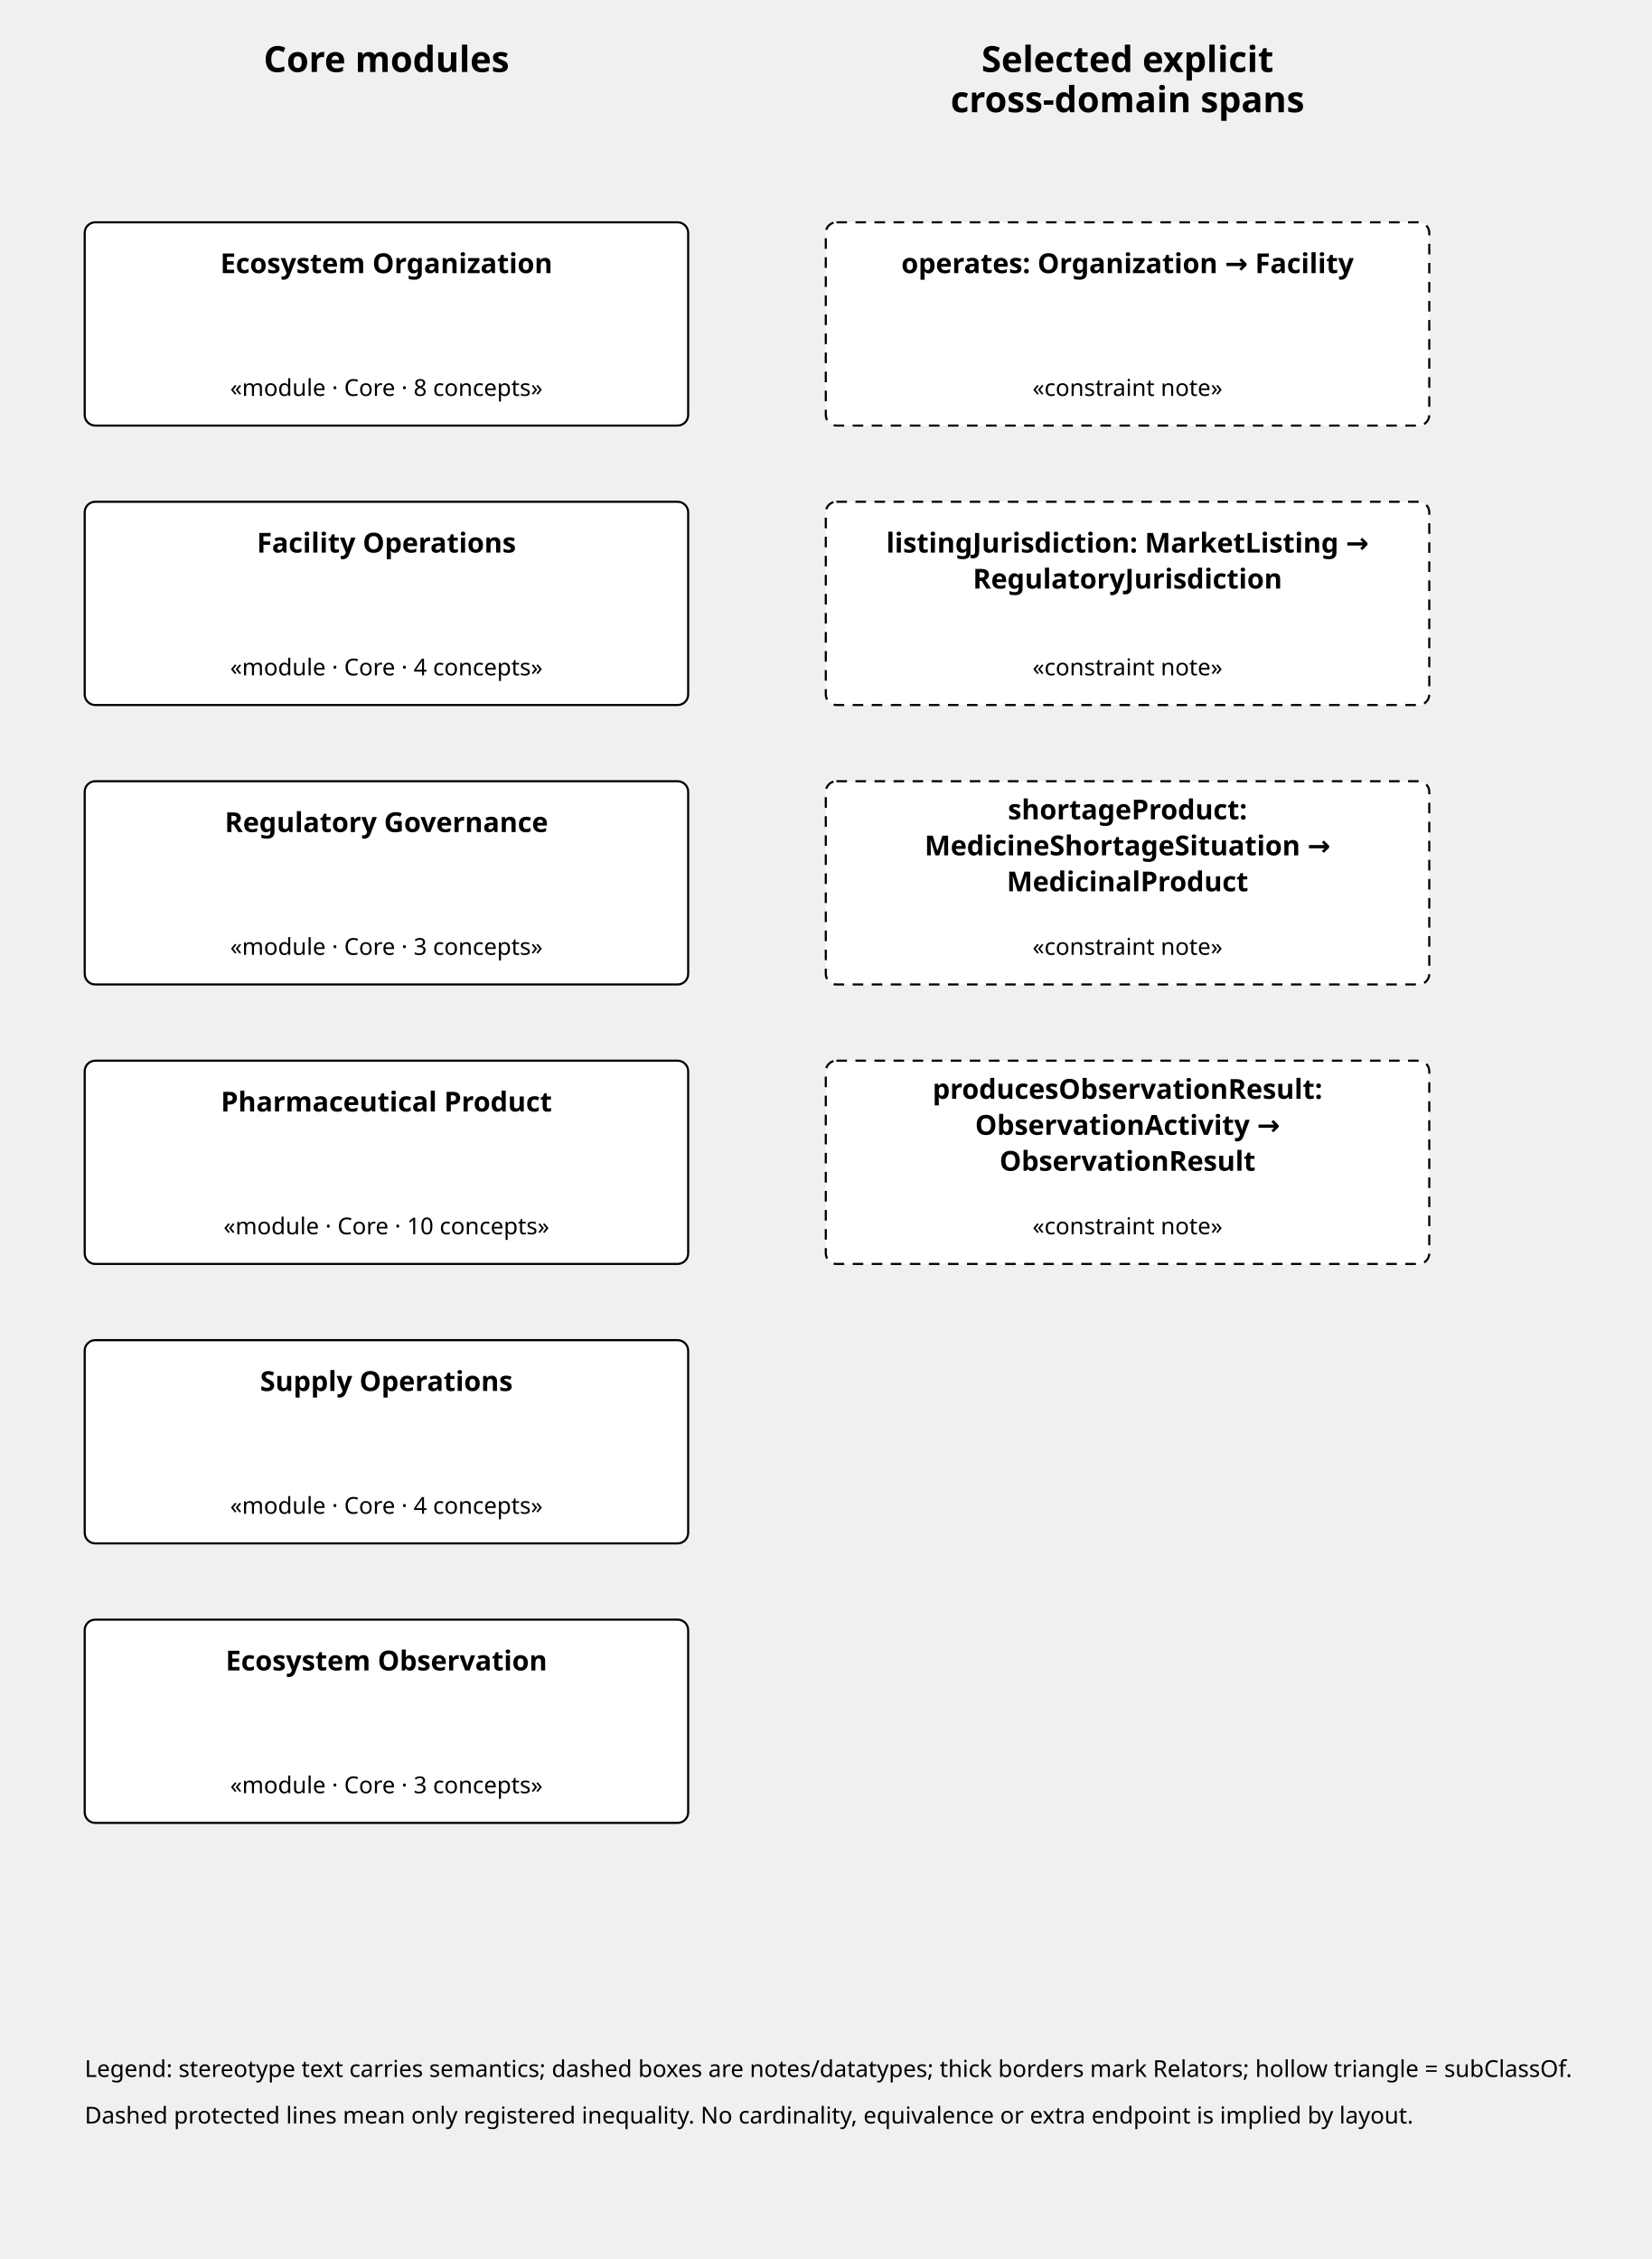
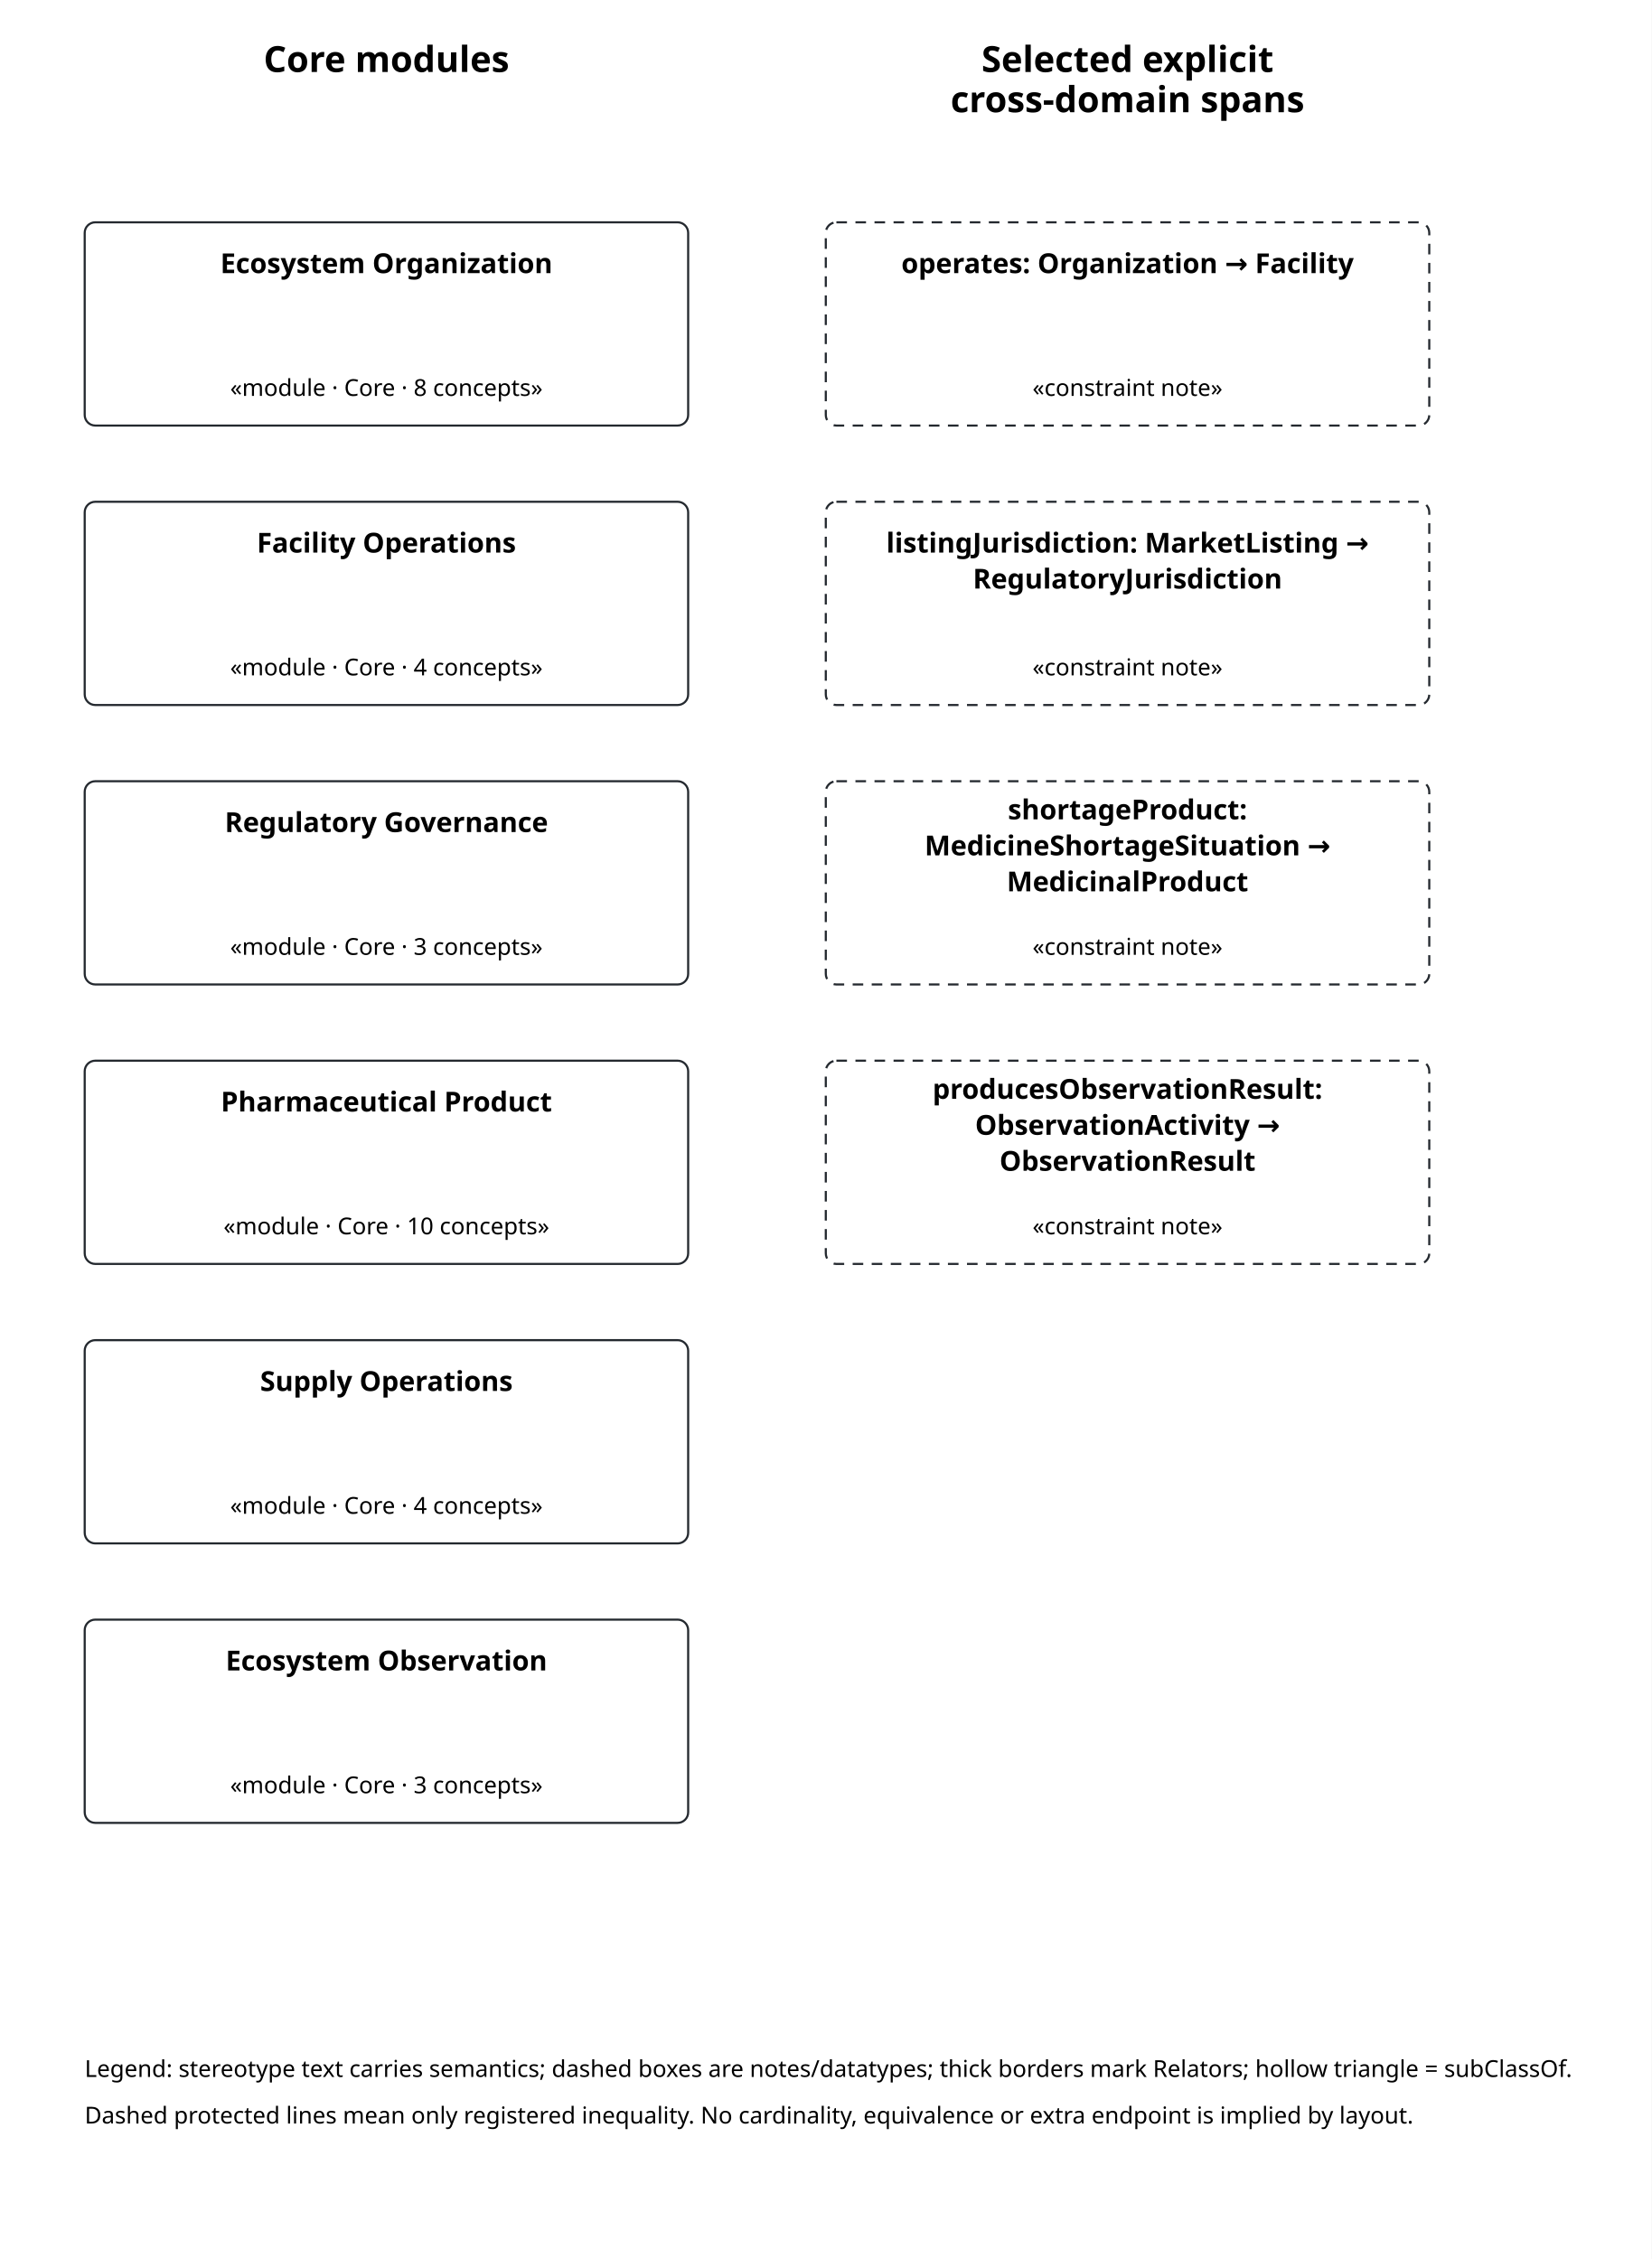
- <svg xmlns="http://www.w3.org/2000/svg" viewBox="0 0 780 1067" role="img" aria-labelledby="title desc">
+ <svg xmlns="http://www.w3.org/2000/svg" viewBox="0 0 780 1067" role="img" aria-labelledby="title desc" data-theme-safe="true" style="color:#24292f;background:#ffffff">
+   <rect id="diagram-background" x="0" y="0" width="100%" height="100%" fill="#ffffff" stroke="none" pointer-events="none" />
  <defs>
    <marker id="arr" markerWidth="10" markerHeight="10" refX="8" refY="3" orient="auto">
      <path d="M0,0 L0,6 L9,3 z" />
    </marker>
    <marker id="inherit" markerWidth="12" markerHeight="12" refX="10" refY="5" orient="auto">
      <path d="M0,0 L0,10 L10,5 z" fill="white" stroke="currentColor" />
    </marker>
    <style>text{font-family:sans-serif}.node{fill:white;stroke:currentColor}.note{fill:white;stroke:currentColor;stroke-dasharray:5 4}.prot{stroke-dasharray:6 5}.dtype{stroke-dasharray:4 3}.relator{stroke-width:2}.edge-label{font-size:10px}</style>
  </defs>
  <text x="182.5" y="34" text-anchor="middle" font-size="17" font-weight="bold">Core modules</text>
  <text x="532.5" y="34" text-anchor="middle" font-size="17" font-weight="bold">Selected explicit</text>
  <text x="532.5" y="53" text-anchor="middle" font-size="17" font-weight="bold">cross-domain spans</text>
  <rect class="node" x="40" y="105" width="285" height="96" rx="5" />
  <text x="182.5" y="129" text-anchor="middle" font-size="13" font-weight="bold">Ecosystem Organization</text>
  <text x="182.5" y="187" text-anchor="middle" font-size="11">«module · Core · 8 concepts»</text>
  <rect class="node" x="40" y="237" width="285" height="96" rx="5" />
  <text x="182.5" y="261" text-anchor="middle" font-size="13" font-weight="bold">Facility Operations</text>
  <text x="182.5" y="319" text-anchor="middle" font-size="11">«module · Core · 4 concepts»</text>
  <rect class="node" x="40" y="369" width="285" height="96" rx="5" />
  <text x="182.5" y="393" text-anchor="middle" font-size="13" font-weight="bold">Regulatory Governance</text>
  <text x="182.5" y="451" text-anchor="middle" font-size="11">«module · Core · 3 concepts»</text>
  <rect class="node" x="40" y="501" width="285" height="96" rx="5" />
  <text x="182.5" y="525" text-anchor="middle" font-size="13" font-weight="bold">Pharmaceutical Product</text>
  <text x="182.5" y="583" text-anchor="middle" font-size="11">«module · Core · 10 concepts»</text>
  <rect class="node" x="40" y="633" width="285" height="96" rx="5" />
  <text x="182.5" y="657" text-anchor="middle" font-size="13" font-weight="bold">Supply Operations</text>
  <text x="182.5" y="715" text-anchor="middle" font-size="11">«module · Core · 4 concepts»</text>
  <rect class="node" x="40" y="765" width="285" height="96" rx="5" />
  <text x="182.5" y="789" text-anchor="middle" font-size="13" font-weight="bold">Ecosystem Observation</text>
  <text x="182.5" y="847" text-anchor="middle" font-size="11">«module · Core · 3 concepts»</text>
  <rect class="note" x="390" y="105" width="285" height="96" rx="5" />
  <text x="532.5" y="129" text-anchor="middle" font-size="13" font-weight="bold">operates: Organization → Facility</text>
  <text x="532.5" y="187" text-anchor="middle" font-size="11">«constraint note»</text>
  <rect class="note" x="390" y="237" width="285" height="96" rx="5" />
  <text x="532.5" y="261" text-anchor="middle" font-size="13" font-weight="bold">listingJurisdiction: MarketListing →</text>
  <text x="532.5" y="278" text-anchor="middle" font-size="13" font-weight="bold">RegulatoryJurisdiction</text>
  <text x="532.5" y="319" text-anchor="middle" font-size="11">«constraint note»</text>
  <rect class="note" x="390" y="369" width="285" height="96" rx="5" />
  <text x="532.5" y="387" text-anchor="middle" font-size="13" font-weight="bold">shortageProduct:</text>
  <text x="532.5" y="404" text-anchor="middle" font-size="13" font-weight="bold">MedicineShortageSituation →</text>
  <text x="532.5" y="421" text-anchor="middle" font-size="13" font-weight="bold">MedicinalProduct</text>
  <text x="532.5" y="451" text-anchor="middle" font-size="11">«constraint note»</text>
  <rect class="note" x="390" y="501" width="285" height="96" rx="5" />
  <text x="532.5" y="519" text-anchor="middle" font-size="13" font-weight="bold">producesObservationResult:</text>
  <text x="532.5" y="536" text-anchor="middle" font-size="13" font-weight="bold">ObservationActivity →</text>
  <text x="532.5" y="553" text-anchor="middle" font-size="13" font-weight="bold">ObservationResult</text>
  <text x="532.5" y="583" text-anchor="middle" font-size="11">«constraint note»</text>
  <text x="40" y="981" font-size="11">Legend: stereotype text carries semantics; dashed boxes are notes/datatypes; thick borders mark Relators; hollow triangle = subClassOf.</text>
  <text x="40" y="1003" font-size="11">Dashed protected lines mean only registered inequality. No cardinality, equivalence or extra endpoint is implied by layout.</text>
</svg>
